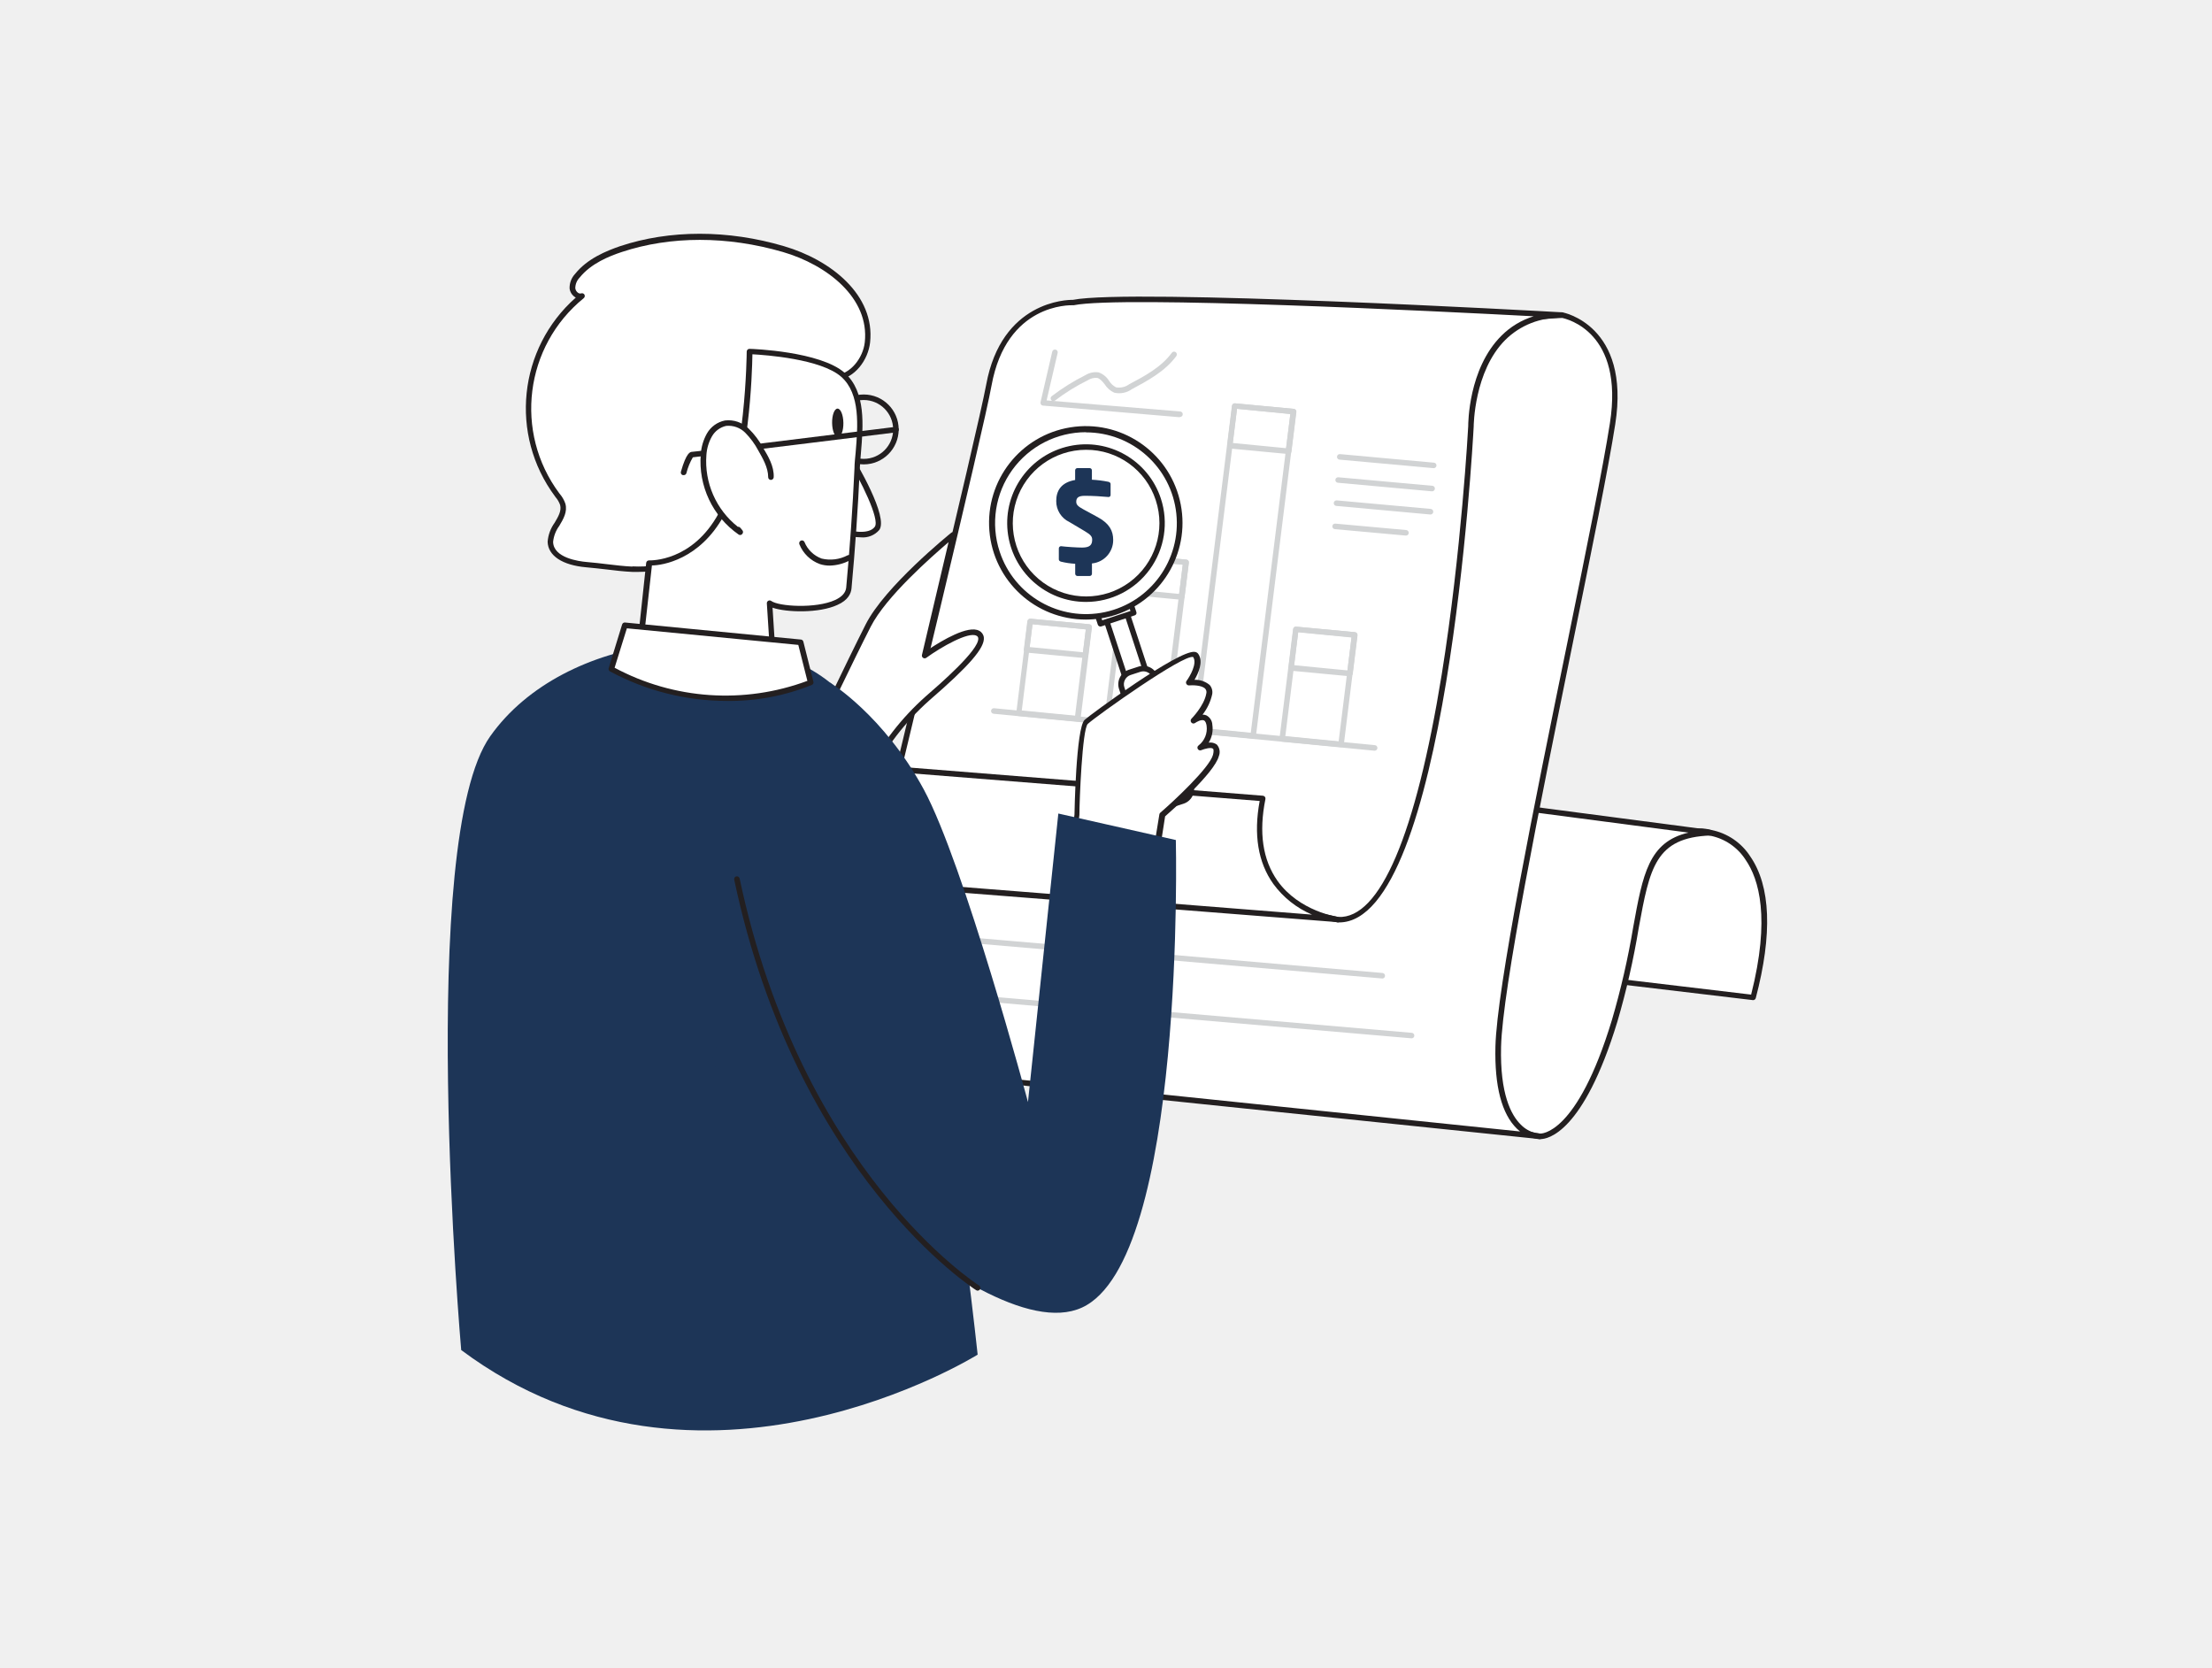
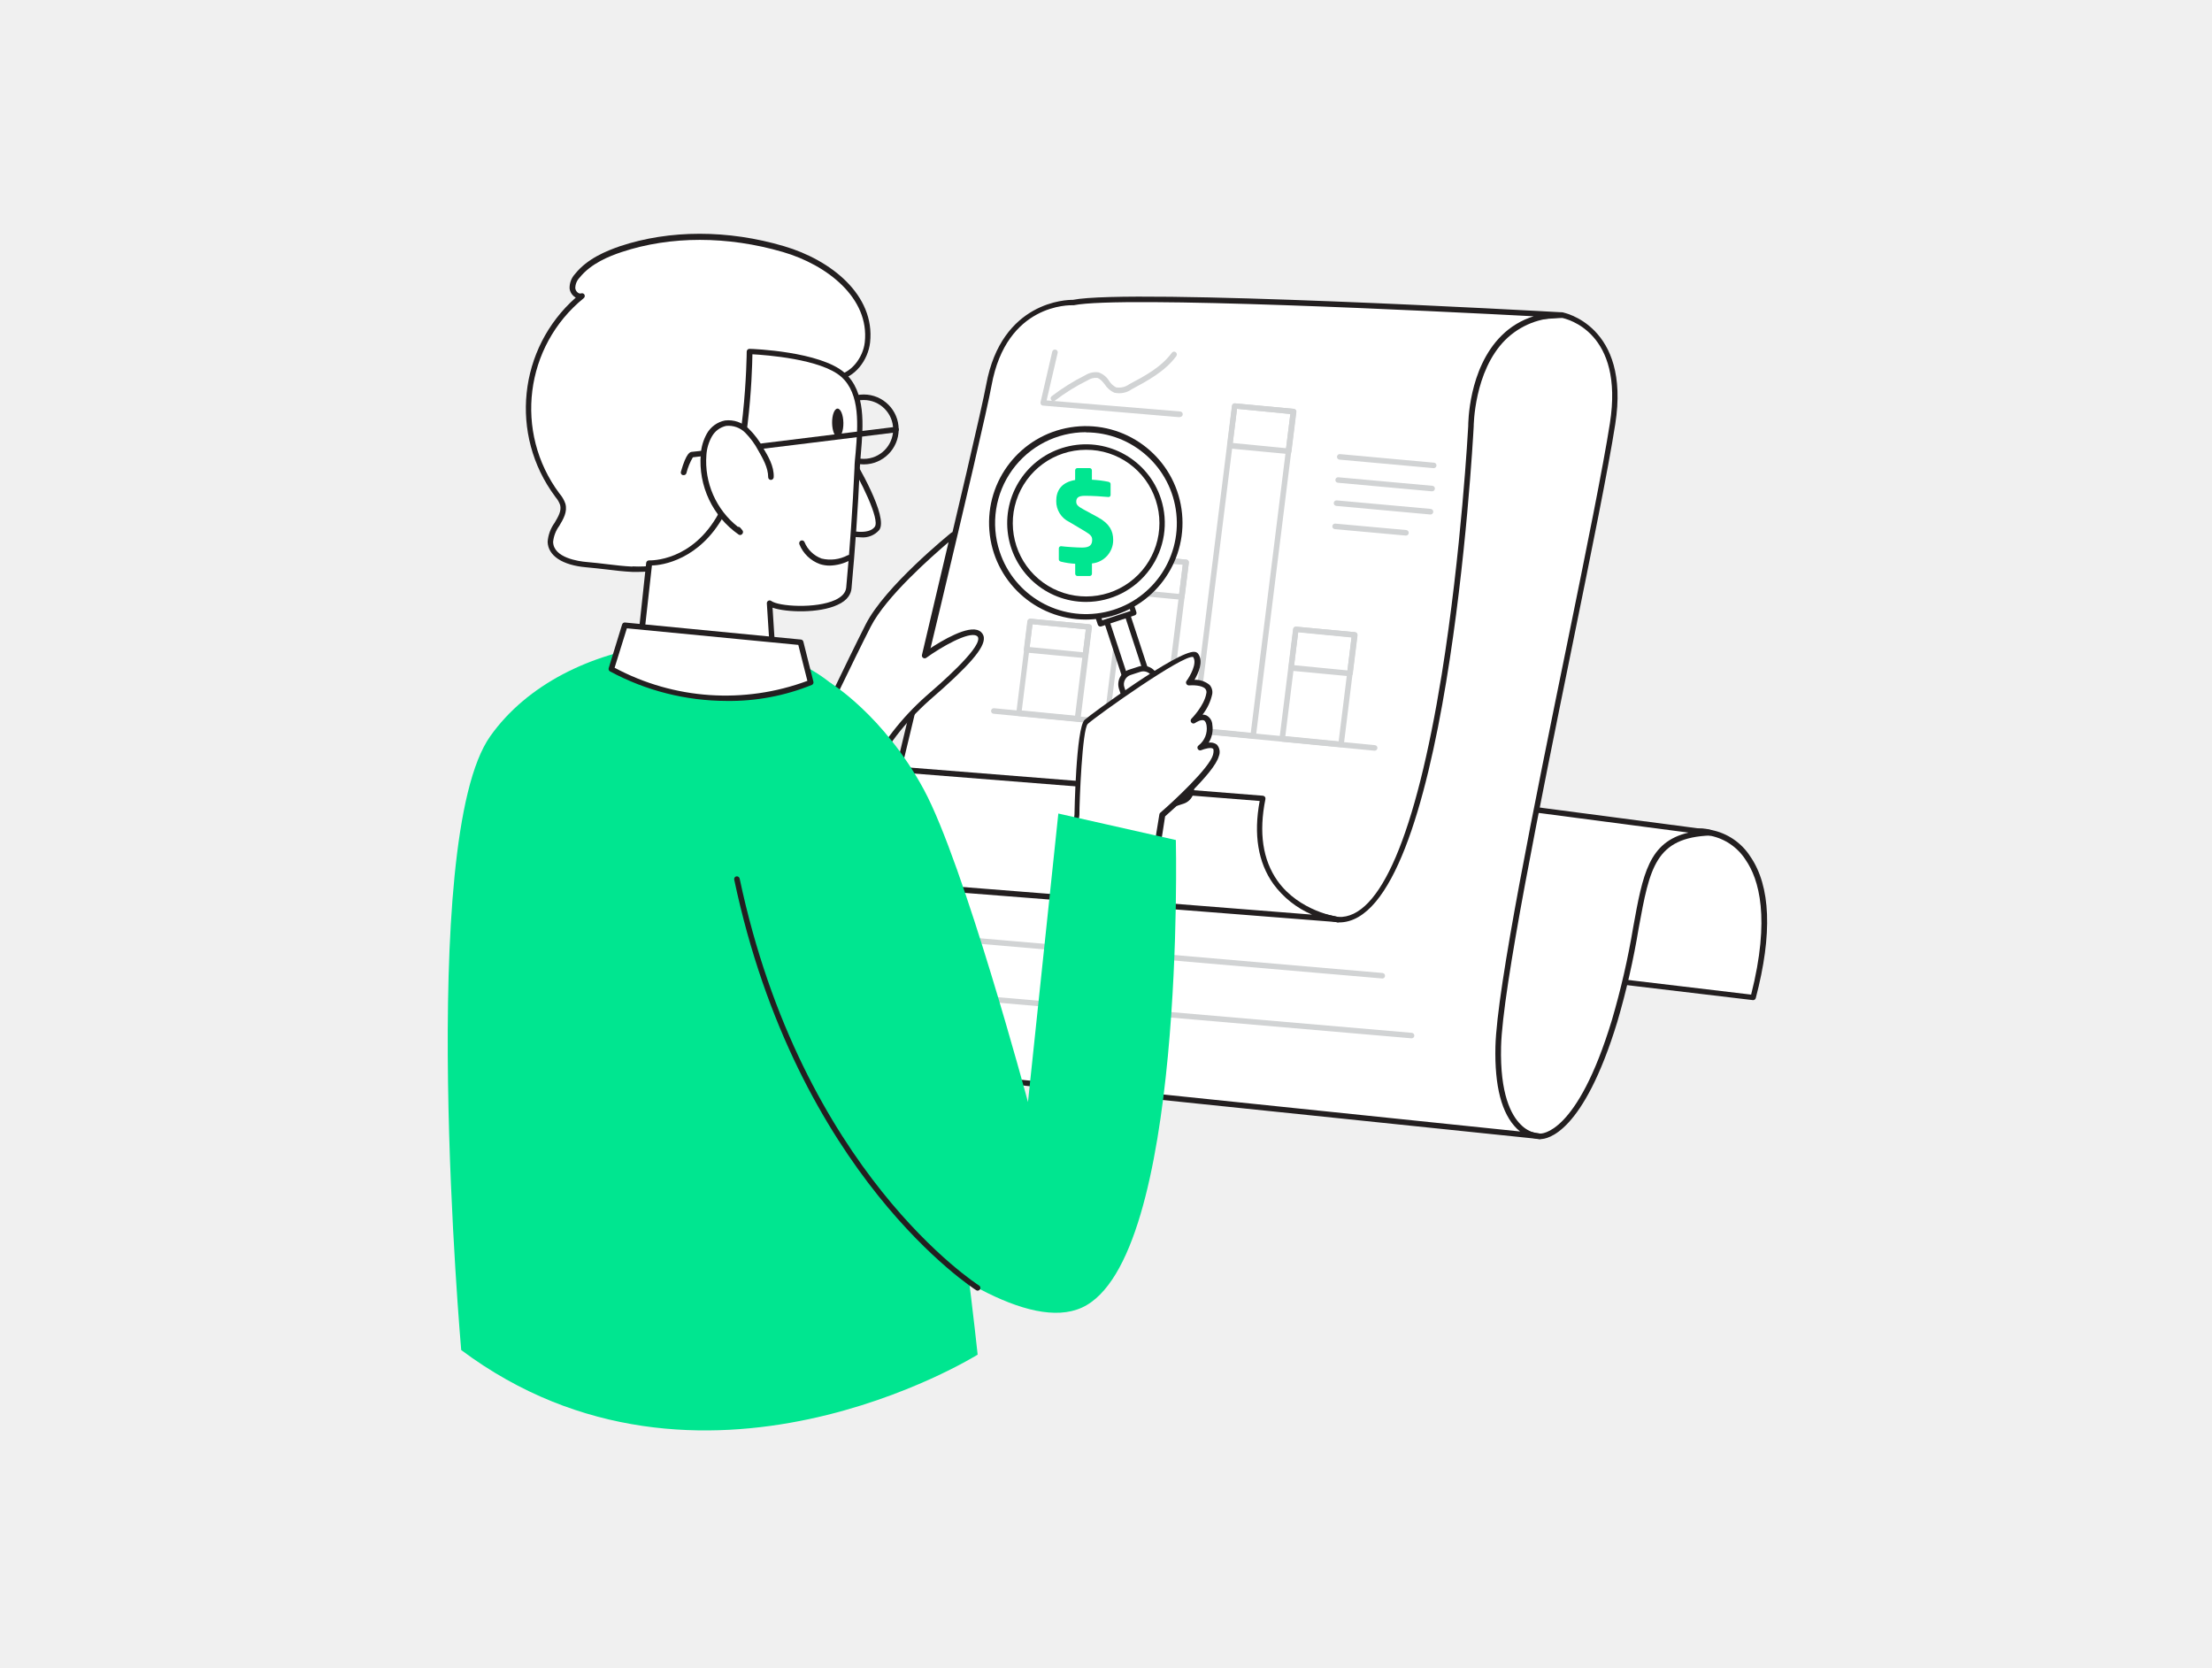
<svg xmlns="http://www.w3.org/2000/svg" viewBox="0 0 400 300" width="406" height="306" class="illustration styles_illustrationTablet__1DWOa">
  <g id="_81_finance_analysis" data-name="#81_finance_analysis">
    <path d="M309.34,149.82s15,1.66,7.69,29.78l-35.65-4.24S297.79,146.5,309.34,149.82Z" fill="#fff" />
    <path d="M317,180.1H317l-35.66-4.24a.5.5,0,0,1-.39-.27.54.54,0,0,1,0-.48c.68-1.19,16.7-29.1,28.5-25.78a10.88,10.88,0,0,1,7.05,4.78c3.7,5.36,4.05,14,1,25.62A.5.5,0,0,1,317,180.1ZM282.2,175l34.46,4.1c3.51-13.84,1.41-20.89-1-24.37a9.87,9.87,0,0,0-6.39-4.36l-.08,0C299.1,147.4,284.72,170.71,282.2,175Z" fill="#231f20" />
    <path d="M278.42,204.72s6.9,1,13.57-20.86,2.46-33.51,17.35-34l-47.11-6.18S251.67,200.77,278.42,204.72Z" fill="#fff" />
    <path d="M278.56,205.23h-.22a17.25,17.25,0,0,1-11.81-7.38c-4.9-6.85-7.19-18.08-6.81-33.37a150.53,150.53,0,0,1,2-20.92.49.49,0,0,1,.56-.4l47.1,6.18a.5.5,0,0,1,.44.52.51.51,0,0,1-.49.47c-10,.36-11,5.83-13,16.74A142.83,142.83,0,0,1,292.47,184C286.31,204.18,279.84,205.23,278.56,205.23Zm-.08-1c.15,0,6.66.37,13-20.52a143.49,143.49,0,0,0,3.86-16.83c1.73-9.55,2.79-15.4,10-17.07l-42.73-5.61c-.73,4.37-6,38.09,4.71,53.06A16.25,16.25,0,0,0,278.48,204.23Z" fill="#231f20" />
    <path d="M282.39,56.23s11.95,2,9.19,19.65c-3.39,21.61-20.25,96-20.66,112.64s7.5,16.2,7.5,16.2L169,193.38s-5.14-4.19,6.1-47S196.57,67,202.55,64.13,282.39,56.23,282.39,56.23Z" fill="#fff" />
    <path d="M278.37,205.23a4.82,4.82,0,0,1-.79-.09L169,193.88a.47.47,0,0,1-.26-.11c-.56-.45-5.08-5.61,5.92-47.52,12.85-48.95,22-79.84,27.72-82.58,6-2.84,77-7.74,80-7.94h.12c.12,0,12.4,2.32,9.59,20.22-1.25,8-4.24,22.69-7.71,39.75-5.95,29.23-12.68,62.36-12.94,72.83-.21,8.53,1.82,12.36,3.56,14.07a5.55,5.55,0,0,0,2.72,1.55l.77.08a.5.5,0,0,1,0,1ZM169.26,192.9l105.62,10.95a6.37,6.37,0,0,1-.57-.5c-2.76-2.68-4.06-7.68-3.89-14.85.26-10.55,7-43.73,13-73,3.47-17,6.46-31.77,7.7-39.7,2.59-16.47-7.75-18.88-8.72-19.07-2.52.17-73.85,5.12-79.6,7.85-6,2.84-17.17,43.78-27.18,81.92-4.52,17.21-7,30.24-7.23,38.74C168.17,190.74,169,192.49,169.26,192.9Z" fill="#231f20" />
    <path d="M194,54s-12.39-.58-15.22,14.94c-1.59,8.71-18.6,78.88-18.6,78.88l81.65,17.74c19.35.89,24.11-89.18,24.11-89.18s-.05-20.13,16.41-20.13C282.39,56.23,204.39,51.85,194,54Z" fill="#fff" />
    <path d="M242.15,166.05h-.3l-81.73-17.76a.45.45,0,0,1-.32-.22.5.5,0,0,1-.06-.38c.17-.7,17-70.25,18.59-78.85C181.1,53.66,193,53.46,194,53.48c10.51-2.09,85.25,2.07,88.43,2.25a.49.49,0,0,1,.47.51.51.51,0,0,1-.5.49,13.85,13.85,0,0,0-10.2,4c-5.66,5.66-5.71,15.57-5.71,15.67C266.29,80.06,261.52,166.05,242.15,166.05Zm-81.32-18.63L242,165.06c7.54.38,14-14.82,18.71-43.85,3.56-22.13,4.78-44.66,4.79-44.88,0-.4,0-10.39,6-16.36a14.12,14.12,0,0,1,5.83-3.52c-17.46-.92-74.52-3.76-83.16-2H194c-.49,0-12-.36-14.7,14.53C177.81,77.25,162.36,141.1,160.83,147.42Z" fill="#231f20" />
    <path d="M241.87,165.54s-17.47-2.3-13.51-21.9l-78-6.22,6.7,21.42Z" fill="#fff" />
    <path d="M241.87,166h0L157,159.34a.51.51,0,0,1-.43-.35l-6.71-21.43a.51.51,0,0,1,.09-.46.49.49,0,0,1,.43-.18l78,6.22a.57.57,0,0,1,.36.2.52.52,0,0,1,.09.4c-1.23,6.07-.49,11,2.19,14.8,3.94,5.52,10.83,6.5,10.9,6.51a.5.5,0,0,1-.07,1Zm-84.43-7.67,79.82,6.31a16.84,16.84,0,0,1-7-5.55c-2.77-3.88-3.6-8.93-2.47-15L151.06,138Z" fill="#231f20" />
    <path d="M255.19,187h0l-79.29-6.83a.5.5,0,0,1-.46-.54.48.48,0,0,1,.54-.45l79.3,6.83a.5.5,0,0,1-.05,1Z" fill="#d1d3d4" />
    <path d="M250,176.19h0l-79.3-6.83a.5.5,0,0,1,.09-1L250,175.19a.51.51,0,0,1,.46.54A.5.5,0,0,1,250,176.19Z" fill="#d1d3d4" />
    <path d="M194.85,129.73h0l-10.64-1a.52.52,0,0,1-.34-.18.5.5,0,0,1-.1-.37l2.06-16.6a.5.5,0,0,1,.54-.44l10.64,1a.5.5,0,0,1,.34.18.57.57,0,0,1,.11.38l-2.07,16.59A.5.5,0,0,1,194.85,129.73Zm-10.08-2,9.64.93,1.94-15.6-9.64-.93Z" fill="#d1d3d4" />
    <path d="M196.27,118.26h-.05l-10.63-1a.49.49,0,0,1-.34-.19.46.46,0,0,1-.11-.37l.64-5.13a.5.5,0,0,1,.54-.44l10.64,1a.5.5,0,0,1,.34.18.57.57,0,0,1,.11.38l-.64,5.12A.5.5,0,0,1,196.27,118.26Zm-10.07-2,9.64.94.51-4.14-9.64-.93Z" fill="#d1d3d4" />
    <path d="M210.73,131.27h0l-10.63-1a.51.51,0,0,1-.34-.19.46.46,0,0,1-.11-.37l3.71-29.83a.48.48,0,0,1,.54-.43l10.64,1a.52.52,0,0,1,.34.18.51.51,0,0,1,.1.38l-3.7,29.82A.51.51,0,0,1,210.73,131.27Zm-10.07-2,9.64.94,3.58-28.84-9.64-.93Z" fill="#d1d3d4" />
    <path d="M213.66,107.71h0l-10.63-1a.53.53,0,0,1-.35-.19.49.49,0,0,1-.1-.37l.78-6.27a.48.48,0,0,1,.54-.43l10.64,1a.52.52,0,0,1,.34.18.51.51,0,0,1,.1.38l-.78,6.26A.5.5,0,0,1,213.66,107.71Zm-10.08-2,9.64.94.66-5.28-9.64-.93Z" fill="#d1d3d4" />
    <path d="M226.62,132.81h-.05l-10.64-1a.5.5,0,0,1-.44-.56l7.28-58.62a.49.49,0,0,1,.54-.44l10.64,1a.53.53,0,0,1,.34.19.49.49,0,0,1,.1.37l-7.28,58.63A.49.49,0,0,1,226.62,132.81Zm-10.08-2,9.64.94,7.16-57.63-9.64-.94Z" fill="#d1d3d4" />
    <path d="M233,81.36h0l-10.64-1a.5.5,0,0,1-.44-.56l.89-7.17a.49.49,0,0,1,.54-.44l10.64,1a.53.53,0,0,1,.34.19.49.49,0,0,1,.1.37l-.89,7.17A.49.49,0,0,1,233,81.36Zm-10.08-2,9.64.94.77-6.18-9.64-.94Z" fill="#d1d3d4" />
    <path d="M242.5,134.36h-.05l-10.63-1a.5.5,0,0,1-.45-.56L233.83,113a.49.49,0,0,1,.54-.43l10.64,1a.5.5,0,0,1,.44.56L243,133.92A.51.51,0,0,1,242.5,134.36Zm-10.07-2,9.64.94,2.33-18.77-9.64-.94Z" fill="#d1d3d4" />
    <path d="M244.09,121.54h0l-10.64-1a.51.51,0,0,1-.34-.19A.5.5,0,0,1,233,120l.87-7a.49.49,0,0,1,.54-.43l10.64,1a.5.5,0,0,1,.44.56l-.86,6.95A.51.51,0,0,1,244.09,121.54Zm-10.07-2,9.64.94.74-6-9.64-.94Z" fill="#d1d3d4" />
    <path d="M248.59,135h-.05l-68.87-6.68a.5.5,0,0,1-.45-.55.49.49,0,0,1,.54-.45L248.64,134a.49.49,0,0,1,.44.54A.5.5,0,0,1,248.59,135Z" fill="#d1d3d4" />
    <path d="M259.22,83.91h0l-17-1.54a.5.5,0,0,1-.45-.54.5.5,0,0,1,.54-.46l17,1.55a.49.49,0,0,1,.45.54A.5.5,0,0,1,259.22,83.91Z" fill="#d1d3d4" />
    <path d="M258.93,88.1h0l-17-1.55a.49.49,0,0,1-.45-.54.49.49,0,0,1,.54-.45l17,1.54a.49.49,0,0,1,.45.54A.5.5,0,0,1,258.93,88.1Z" fill="#d1d3d4" />
    <path d="M258.64,92.29h0l-17-1.55a.5.5,0,1,1,.09-1l17,1.54a.51.51,0,0,1,.45.54A.5.5,0,0,1,258.64,92.29Z" fill="#d1d3d4" />
    <path d="M254.2,96.1h0l-12.82-1.16a.5.5,0,0,1-.45-.55.49.49,0,0,1,.54-.45l12.82,1.16a.5.5,0,0,1,.45.55A.49.49,0,0,1,254.2,96.1Z" fill="#d1d3d4" />
    <path d="M157,139.47a46.46,46.46,0,0,1,10.69-13.92c7.1-6.13,11.35-10.59,9.12-11.81s-9.61,4-9.61,4l5.15-21.84s-11.86,9.51-15.35,16.4-10.37,21.41-10.37,21.41Z" fill="#fff" />
    <path d="M157,140a.53.53,0,0,1-.24-.06l-10.38-5.74a.5.5,0,0,1-.21-.65c.07-.14,6.93-14.6,10.39-21.42s15-16.17,15.48-16.56a.5.5,0,0,1,.58,0,.49.49,0,0,1,.22.53L168,116.63c2.31-1.54,7.09-4.4,9.06-3.32a1.54,1.54,0,0,1,.85,1.21c.2,1.87-2.67,5.17-9.88,11.4a46.37,46.37,0,0,0-10.56,13.76.5.5,0,0,1-.3.27Zm-9.72-6.45,9.51,5.26a47.58,47.58,0,0,1,10.58-13.61c2.41-2.09,9.76-8.44,9.53-10.54a.53.53,0,0,0-.33-.45c-1.43-.77-6.32,2-9.08,4a.5.5,0,0,1-.77-.53l4.81-20.39c-3,2.57-11.31,9.83-14.08,15.29C154.32,118.7,148.42,131.08,147.26,133.52Z" fill="#231f20" />
    <path d="M156.18,83.23a6.32,6.32,0,1,1,6.33-6.32A6.33,6.33,0,0,1,156.18,83.23Zm0-11.64a5.32,5.32,0,1,0,5.33,5.32A5.33,5.33,0,0,0,156.18,71.59Z" fill="#231f20" />
    <path d="M114.35,102.15c-2.62-.12-5.24-.57-8.28-.83-2.83-.24-6.47-1.3-6.53-4.13-.05-2.43,2.87-4.42,2.23-6.77a5.2,5.2,0,0,0-1-1.71,26.19,26.19,0,0,1,4.51-36c-.8.27-1.64-.52-1.72-1.36a3.34,3.34,0,0,1,.9-2.28c2-2.43,4.91-3.82,7.87-4.79,9.45-3.11,19.85-2.77,29.39,0,7.35,2.15,16.16,8,15.19,16.87-.35,3.19-2.85,6.3-6,6.44-1.64,9.5-6.62,16-12.88,22.86A38.3,38.3,0,0,1,122.56,101,21.08,21.08,0,0,1,114.35,102.15Z" fill="#fff" />
    <path d="M115.5,102.67l-1.17,0h0c-1.55-.07-3.08-.25-4.7-.45-1.15-.13-2.34-.27-3.6-.38-4.33-.37-6.94-2.1-7-4.62a6.71,6.71,0,0,1,1.26-3.43c.66-1.11,1.28-2.16,1-3.22a4.43,4.43,0,0,0-.83-1.42l-.09-.13a26.7,26.7,0,0,1,3.75-35.95L104,53a2.19,2.19,0,0,1-1-1.58,3.69,3.69,0,0,1,1-2.64c2.23-2.79,5.69-4.16,8.11-5,9-3,19.54-3,29.68,0,8.42,2.47,16.49,8.8,15.55,17.4-.35,3.14-2.71,6.47-6.13,6.86-1.8,9.83-7.14,16.36-12.93,22.73a38.74,38.74,0,0,1-15.62,10.62A21.28,21.28,0,0,1,115.5,102.67Zm-1.13-1a20.63,20.63,0,0,0,8-1.15,37.43,37.43,0,0,0,15.21-10.35c6.92-7.61,11.23-13.74,12.76-22.6a.5.5,0,0,1,.47-.42c3-.13,5.27-3.22,5.57-6,.88-8-6.81-14-14.83-16.33-10-2.91-20.28-2.92-29.09,0-2.29.76-5.57,2.06-7.64,4.63a2.76,2.76,0,0,0-.79,1.93,1.18,1.18,0,0,0,.51.83.66.66,0,0,0,.55.1.5.5,0,0,1,.6.23.51.51,0,0,1-.13.63,25.7,25.7,0,0,0-4.42,35.29l.1.12a5.53,5.53,0,0,1,1,1.76c.4,1.47-.36,2.75-1.1,4a5.88,5.88,0,0,0-1.12,2.9c.06,2.9,4.66,3.52,6.07,3.64s2.48.25,3.64.39c1.6.19,3.11.37,4.62.44Z" fill="#231f20" />
    <path d="M153.4,81.44s6.77,11.16,5.2,13.36-6.47.51-6.47.51" fill="#fff" />
    <path d="M155.67,96.42a12.14,12.14,0,0,1-3.7-.64.5.5,0,0,1-.31-.63.51.51,0,0,1,.64-.31c1.26.43,4.78,1.22,5.89-.33.95-1.33-2.48-8.29-5.22-12.81a.5.5,0,0,1,.17-.69.49.49,0,0,1,.68.17c1.16,1.91,6.87,11.56,5.18,13.91A3.91,3.91,0,0,1,155.67,96.42Z" fill="#231f20" />
    <path d="M152.42,67c4.43,3.91,2.8,11.76,2.56,16.9q-.49,10.84-1.5,21.65c-.42,4.57-12.29,4.21-14.33,2.76l1.16,18.17L115.75,116,117.34,101s8.08.37,13.07-8.79,5.12-29.46,5.12-29.46S148.09,63.18,152.42,67Z" fill="#fff" />
    <path d="M140.31,127a.45.45,0,0,1-.2,0l-24.56-10.52a.52.52,0,0,1-.3-.52l1.6-14.92a.51.51,0,0,1,.52-.45c.31,0,7.83.23,12.6-8.53,4.88-8.94,5.06-29,5.06-29.23a.51.51,0,0,1,.15-.35.45.45,0,0,1,.37-.14c.52,0,12.78.45,17.2,4.34h0c3.87,3.42,3.35,9.57,2.93,14.51-.08,1-.16,1.93-.2,2.79-.33,7.21-.84,14.5-1.5,21.67-.08.89-.6,2.14-2.57,3-3.28,1.51-9.17,1.37-11.71.49l1.11,17.33a.51.51,0,0,1-.21.44A.52.52,0,0,1,140.31,127Zm-24-11.34,23.47,10.06-1.11-17.36a.5.5,0,0,1,.79-.44c1.34,1,8.06,1.43,11.56-.17,1.23-.57,1.9-1.32,2-2.23.66-7.16,1.17-14.43,1.5-21.62,0-.88.12-1.83.21-2.83.39-4.72.89-10.59-2.61-13.68h0c-3.66-3.23-13.68-3.94-16.06-4.07-.05,3.3-.56,20.73-5.17,29.18-4.39,8-11.21,9-13,9Z" fill="#231f20" />
    <path d="M153.51,100.15s-5.73,3.23-8.49-2.68" fill="#fff" />
    <path d="M150.07,101.53a5.74,5.74,0,0,1-1.8-.27,6.31,6.31,0,0,1-3.71-3.57.52.52,0,0,1,.25-.67.49.49,0,0,1,.66.24,5.33,5.33,0,0,0,3.11,3,6.71,6.71,0,0,0,4.69-.59.5.5,0,0,1,.68.19.51.51,0,0,1-.19.68A8.3,8.3,0,0,1,150.07,101.53Z" fill="#231f20" />
    <path d="M123.61,85.17a.36.36,0,0,1-.14,0,.49.49,0,0,1-.34-.61c1-3.53,1.7-3.58,2-3.6.56,0,24.35-3,36.84-4.52a.49.49,0,0,1,.56.43.5.5,0,0,1-.43.56c-1.45.18-34.77,4.3-36.81,4.52a10.87,10.87,0,0,0-1.17,2.88A.49.49,0,0,1,123.61,85.17Zm1.56-3.23Z" fill="#231f20" />
    <path d="M139.36,85.54c0-1.81-.91-3.48-1.84-5A13.88,13.88,0,0,0,135,77.12a4.77,4.77,0,0,0-3.85-1.34,4.43,4.43,0,0,0-2.92,2.13,8.49,8.49,0,0,0-1,3.55,15.51,15.51,0,0,0,6.62,14l-.38-.45" fill="#fff" />
    <path d="M133.84,96a.51.51,0,0,1-.28-.09,16.1,16.1,0,0,1-6.84-14.49,8.87,8.87,0,0,1,1.11-3.77,4.84,4.84,0,0,1,3.27-2.36,5.19,5.19,0,0,1,4.27,1.46A14.47,14.47,0,0,1,138,80.24c.87,1.47,2,3.3,1.91,5.31a.52.52,0,0,1-.51.49.5.5,0,0,1-.49-.51c0-1.73-1-3.42-1.77-4.78a13.84,13.84,0,0,0-2.39-3.26,4.28,4.28,0,0,0-3.44-1.22,3.93,3.93,0,0,0-2.57,1.9,7.85,7.85,0,0,0-1,3.34,15.08,15.08,0,0,0,5.68,13,.5.5,0,0,1,.44.17l.38.45a.5.5,0,0,1,0,.66A.52.52,0,0,1,133.84,96Z" fill="#231f20" />
    <ellipse cx="151.49" cy="75.73" rx="1.02" ry="2.59" transform="translate(-1.17 2.39) rotate(-0.9)" fill="#231f20" />
-     <path d="M83.4,243.37s-8.11-92.15,5.26-111,46.2-21.88,61.39-9.72,26.74,121.55,26.74,121.55S126.55,275.58,83.4,243.37Z" fill="#1D3557" />
+     <path d="M83.4,243.37s-8.11-92.15,5.26-111,46.2-21.88,61.39-9.72,26.74,121.55,26.74,121.55S126.55,275.58,83.4,243.37Z" fill="#00e690" />
    <path d="M202.27,109.46h3.95a0,0,0,0,1,0,0v14.75a1.86,1.86,0,0,1-1.86,1.86h-.23a1.86,1.86,0,0,1-1.86-1.86V109.46A0,0,0,0,1,202.27,109.46Z" transform="translate(-26.55 69.62) rotate(-18.18)" fill="#fff" />
    <path d="M206.14,126.29a2.39,2.39,0,0,1-2.24-1.63l-4.6-14a.5.5,0,0,1,0-.38.48.48,0,0,1,.29-.25l3.75-1.24a.51.51,0,0,1,.63.32l4.6,14a2.36,2.36,0,0,1-1.5,3h0l-.22.07A2.34,2.34,0,0,1,206.14,126.29Zm.8-.67h0Zm-6.54-14.81,4.45,13.54a1.37,1.37,0,0,0,.68.79,1.39,1.39,0,0,0,1,.08l.22-.07a1.36,1.36,0,0,0,.86-1.72l-4.44-13.54Z" fill="#231f20" />
    <rect x="196.6" y="96.99" width="6.38" height="14.43" transform="translate(-22.54 67.55) rotate(-18.18)" fill="#fff" />
    <path d="M199,112.55a.5.5,0,0,1-.48-.34L194,98.5a.5.5,0,0,1,0-.38.48.48,0,0,1,.29-.25l6.06-2a.49.49,0,0,1,.63.32l4.5,13.71a.5.5,0,0,1,0,.38.48.48,0,0,1-.29.25l-6.06,2Zm-3.87-13.89,4.19,12.76,5.1-1.68L200.24,97Z" fill="#231f20" />
    <rect x="205.88" y="119.93" width="6.38" height="25.09" rx="2.25" transform="translate(-30.9 71.86) rotate(-18.18)" fill="#fff" />
    <path d="M211.4,145.3a2.76,2.76,0,0,1-2.62-1.89l-6.42-19.56a2.75,2.75,0,0,1,1.75-3.48l1.78-.58a2.75,2.75,0,0,1,3.47,1.75l6.43,19.57a2.75,2.75,0,0,1-1.76,3.47h0l-1.78.58A2.53,2.53,0,0,1,211.4,145.3Zm-4.65-24.65a1.76,1.76,0,0,0-.55.09l-1.78.58a1.75,1.75,0,0,0-1,.88,1.71,1.71,0,0,0-.1,1.33l6.42,19.57a1.75,1.75,0,0,0,2.21,1.11l1.78-.58a1.76,1.76,0,0,0,1.12-2.21l-6.43-19.56a1.75,1.75,0,0,0-1.66-1.21Zm7.13,23.45h0Z" fill="#231f20" />
    <circle cx="196.38" cy="93.85" r="16.93" fill="#fff" />
    <path d="M196.37,111.29a17.49,17.49,0,1,1,5.45-.88A17.65,17.65,0,0,1,196.37,111.29Zm0-33.88A16.44,16.44,0,0,0,180.77,99a16.43,16.43,0,1,0,15.6-21.56Z" fill="#231f20" />
    <circle cx="196.38" cy="93.85" r="13.75" fill="#fff" />
    <path d="M196.39,108.1a14.25,14.25,0,1,1,13.53-18.7h0a14.25,14.25,0,0,1-13.53,18.7Zm0-27.51A13.26,13.26,0,1,0,209,89.71,13.2,13.2,0,0,0,196.37,80.59Z" fill="#231f20" />
    <path d="M194,151.6s.67-5,.67-5c0-.21.34-15.64,1.67-16.83s18.59-13.71,19.8-12S215,122.7,215,122.7s4.05-.41,3.64,2-2.83,4.86-2.83,4.86,2.48-1.82,2.86.81a4.36,4.36,0,0,1-1.65,4.06s3.65-1.62,2.84,1.41-9.69,10.74-9.69,10.74l-1.07,6.6Z" fill="#fff" />
    <path d="M209.07,153.7h0l-15-1.6h-.06c-.45-.11-.45-.11.17-4.63l.12-.9c0-.09.26-15.72,1.84-17.15,1-.93,16.92-12.63,19.88-12.29a.87.87,0,0,1,.66.36c1,1.41,0,3.52-.67,4.69a4.08,4.08,0,0,1,2.73.93,2,2,0,0,1,.46,1.7,9.19,9.19,0,0,1-1.74,3.67,1.61,1.61,0,0,1,.67.12,2,2,0,0,1,1.1,1.73,4.73,4.73,0,0,1-.66,3.21,2,2,0,0,1,1.47.35,2,2,0,0,1,.36,2.11c-.79,3-8.53,9.84-9.71,10.87l-1,6.42A.51.51,0,0,1,209.07,153.7Zm-14.47-2.54,14.05,1.49,1-6.13a.47.47,0,0,1,.16-.3c2.44-2.11,8.9-8.11,9.54-10.48.14-.55.13-1,0-1.1-.36-.3-1.47,0-2.12.26a.49.49,0,0,1-.63-.21.48.48,0,0,1,.15-.65,3.84,3.84,0,0,0,1.44-3.57c-.06-.37-.18-.82-.49-.95-.49-.21-1.33.28-1.59.47a.5.5,0,0,1-.67-.08.51.51,0,0,1,0-.68s2.33-2.35,2.7-4.59a.92.92,0,0,0-.2-.85c-.62-.66-2.35-.65-2.9-.6a.51.51,0,0,1-.49-.25.48.48,0,0,1,0-.54c.61-.82,2-3.2,1.21-4.34-1.74-.54-17.32,10.53-19.06,12.1-1,1-1.51,13.93-1.51,16.46,0,0-.05.4-.13,1C195,148.55,194.71,150.31,194.6,151.16Z" fill="#231f20" />
-     <path d="M150.05,122.66s9.72,5.88,17,19.35,18.84,56.52,18.84,56.52l5.49-52.17,21.25,4.79s1.82,76-17,84.55-66.93-44.36-66.93-44.36Z" fill="#1D3557" />
+     <path d="M150.05,122.66s9.72,5.88,17,19.35,18.84,56.52,18.84,56.52l5.49-52.17,21.25,4.79s1.82,76-17,84.55-66.93-44.36-66.93-44.36Z" fill="#00e690" />
    <path d="M110.54,120.23l2.44-7.9,31.8,3.07,1.83,7.26S130,130.56,110.54,120.23Z" fill="#fff" />
    <path d="M131.39,126a44.62,44.62,0,0,1-21.08-5.34.5.5,0,0,1-.24-.59l2.43-7.9a.5.5,0,0,1,.52-.35l31.81,3.08a.5.5,0,0,1,.44.37l1.82,7.26a.49.49,0,0,1-.27.57A39.61,39.61,0,0,1,131.39,126Zm-20.25-6A42.47,42.47,0,0,0,146,122.37l-1.64-6.5-31-3Z" fill="#231f20" />
    <path d="M176.79,232.63a.42.42,0,0,1-.26-.08c-.33-.2-32.45-20.74-43.76-74.23a.5.5,0,0,1,.38-.6.52.52,0,0,1,.6.39c11.23,53.08,43,73.4,43.31,73.6a.5.5,0,0,1-.27.92Z" fill="#231f20" />
-     <path d="M197.46,101.14V103a.41.41,0,0,1-.4.41h-2.23a.41.41,0,0,1-.4-.41v-1.8a14,14,0,0,1-2.57-.38c-.2-.06-.39-.19-.39-.41v-2a.4.4,0,0,1,.39-.39h0c.83.11,2.87.25,3.82.25,1.4,0,1.82-.49,1.82-1.42,0-.59-.28-.91-1.33-1.54l-2.79-1.66A4.15,4.15,0,0,1,191,89.85c0-1.84.87-3.36,3.42-3.8V84.31a.41.41,0,0,1,.4-.41h2.23a.41.41,0,0,1,.4.41V86a20.36,20.36,0,0,1,3,.38c.2.06.38.18.38.39v2a.36.36,0,0,1-.36.36h0c-1.26-.12-2.92-.22-4.29-.22-1.12,0-1.56.32-1.56,1.07,0,.51.26.83,1.36,1.42l2.56,1.39c2.09,1.14,2.76,2.47,2.76,4.11A4.24,4.24,0,0,1,197.46,101.14Z" fill="#1D3557" />
+     <path d="M197.46,101.14V103a.41.41,0,0,1-.4.41h-2.23a.41.41,0,0,1-.4-.41v-1.8a14,14,0,0,1-2.57-.38c-.2-.06-.39-.19-.39-.41v-2a.4.4,0,0,1,.39-.39h0c.83.11,2.87.25,3.82.25,1.4,0,1.82-.49,1.82-1.42,0-.59-.28-.91-1.33-1.54l-2.79-1.66A4.15,4.15,0,0,1,191,89.85c0-1.84.87-3.36,3.42-3.8V84.31a.41.41,0,0,1,.4-.41h2.23a.41.41,0,0,1,.4.41V86a20.36,20.36,0,0,1,3,.38c.2.06.38.18.38.39v2a.36.36,0,0,1-.36.36h0c-1.26-.12-2.92-.22-4.29-.22-1.12,0-1.56.32-1.56,1.07,0,.51.26.83,1.36,1.42l2.56,1.39c2.09,1.14,2.76,2.47,2.76,4.11A4.24,4.24,0,0,1,197.46,101.14Z" fill="#00e690" />
    <path d="M213.3,74.7h0l-24.69-2.1a.46.46,0,0,1-.36-.2.51.51,0,0,1-.09-.41l2.12-9.15a.51.51,0,0,1,.6-.37.5.5,0,0,1,.38.6l-2,8.59,24.12,2a.5.5,0,0,1,0,1Z" fill="#d1d3d4" />
    <path d="M190.49,71.8a.51.51,0,0,1-.4-.2.5.5,0,0,1,.09-.7,38,38,0,0,1,6.12-3.82,3.53,3.53,0,0,1,2.35-.49,3.62,3.62,0,0,1,1.91,1.54,3.29,3.29,0,0,0,1.26,1.17,3.11,3.11,0,0,0,2.37-.56c2.72-1.44,5.8-3.07,7.72-5.7a.5.5,0,0,1,.7-.1.51.51,0,0,1,.11.7c-2.06,2.8-5.25,4.49-8.06,6a3.9,3.9,0,0,1-3.18.62,4,4,0,0,1-1.71-1.5c-.42-.54-.81-1-1.35-1.17a2.66,2.66,0,0,0-1.68.41,35.93,35.93,0,0,0-6,3.72A.49.49,0,0,1,190.49,71.8Z" fill="#d1d3d4" />
  </g>
</svg>
